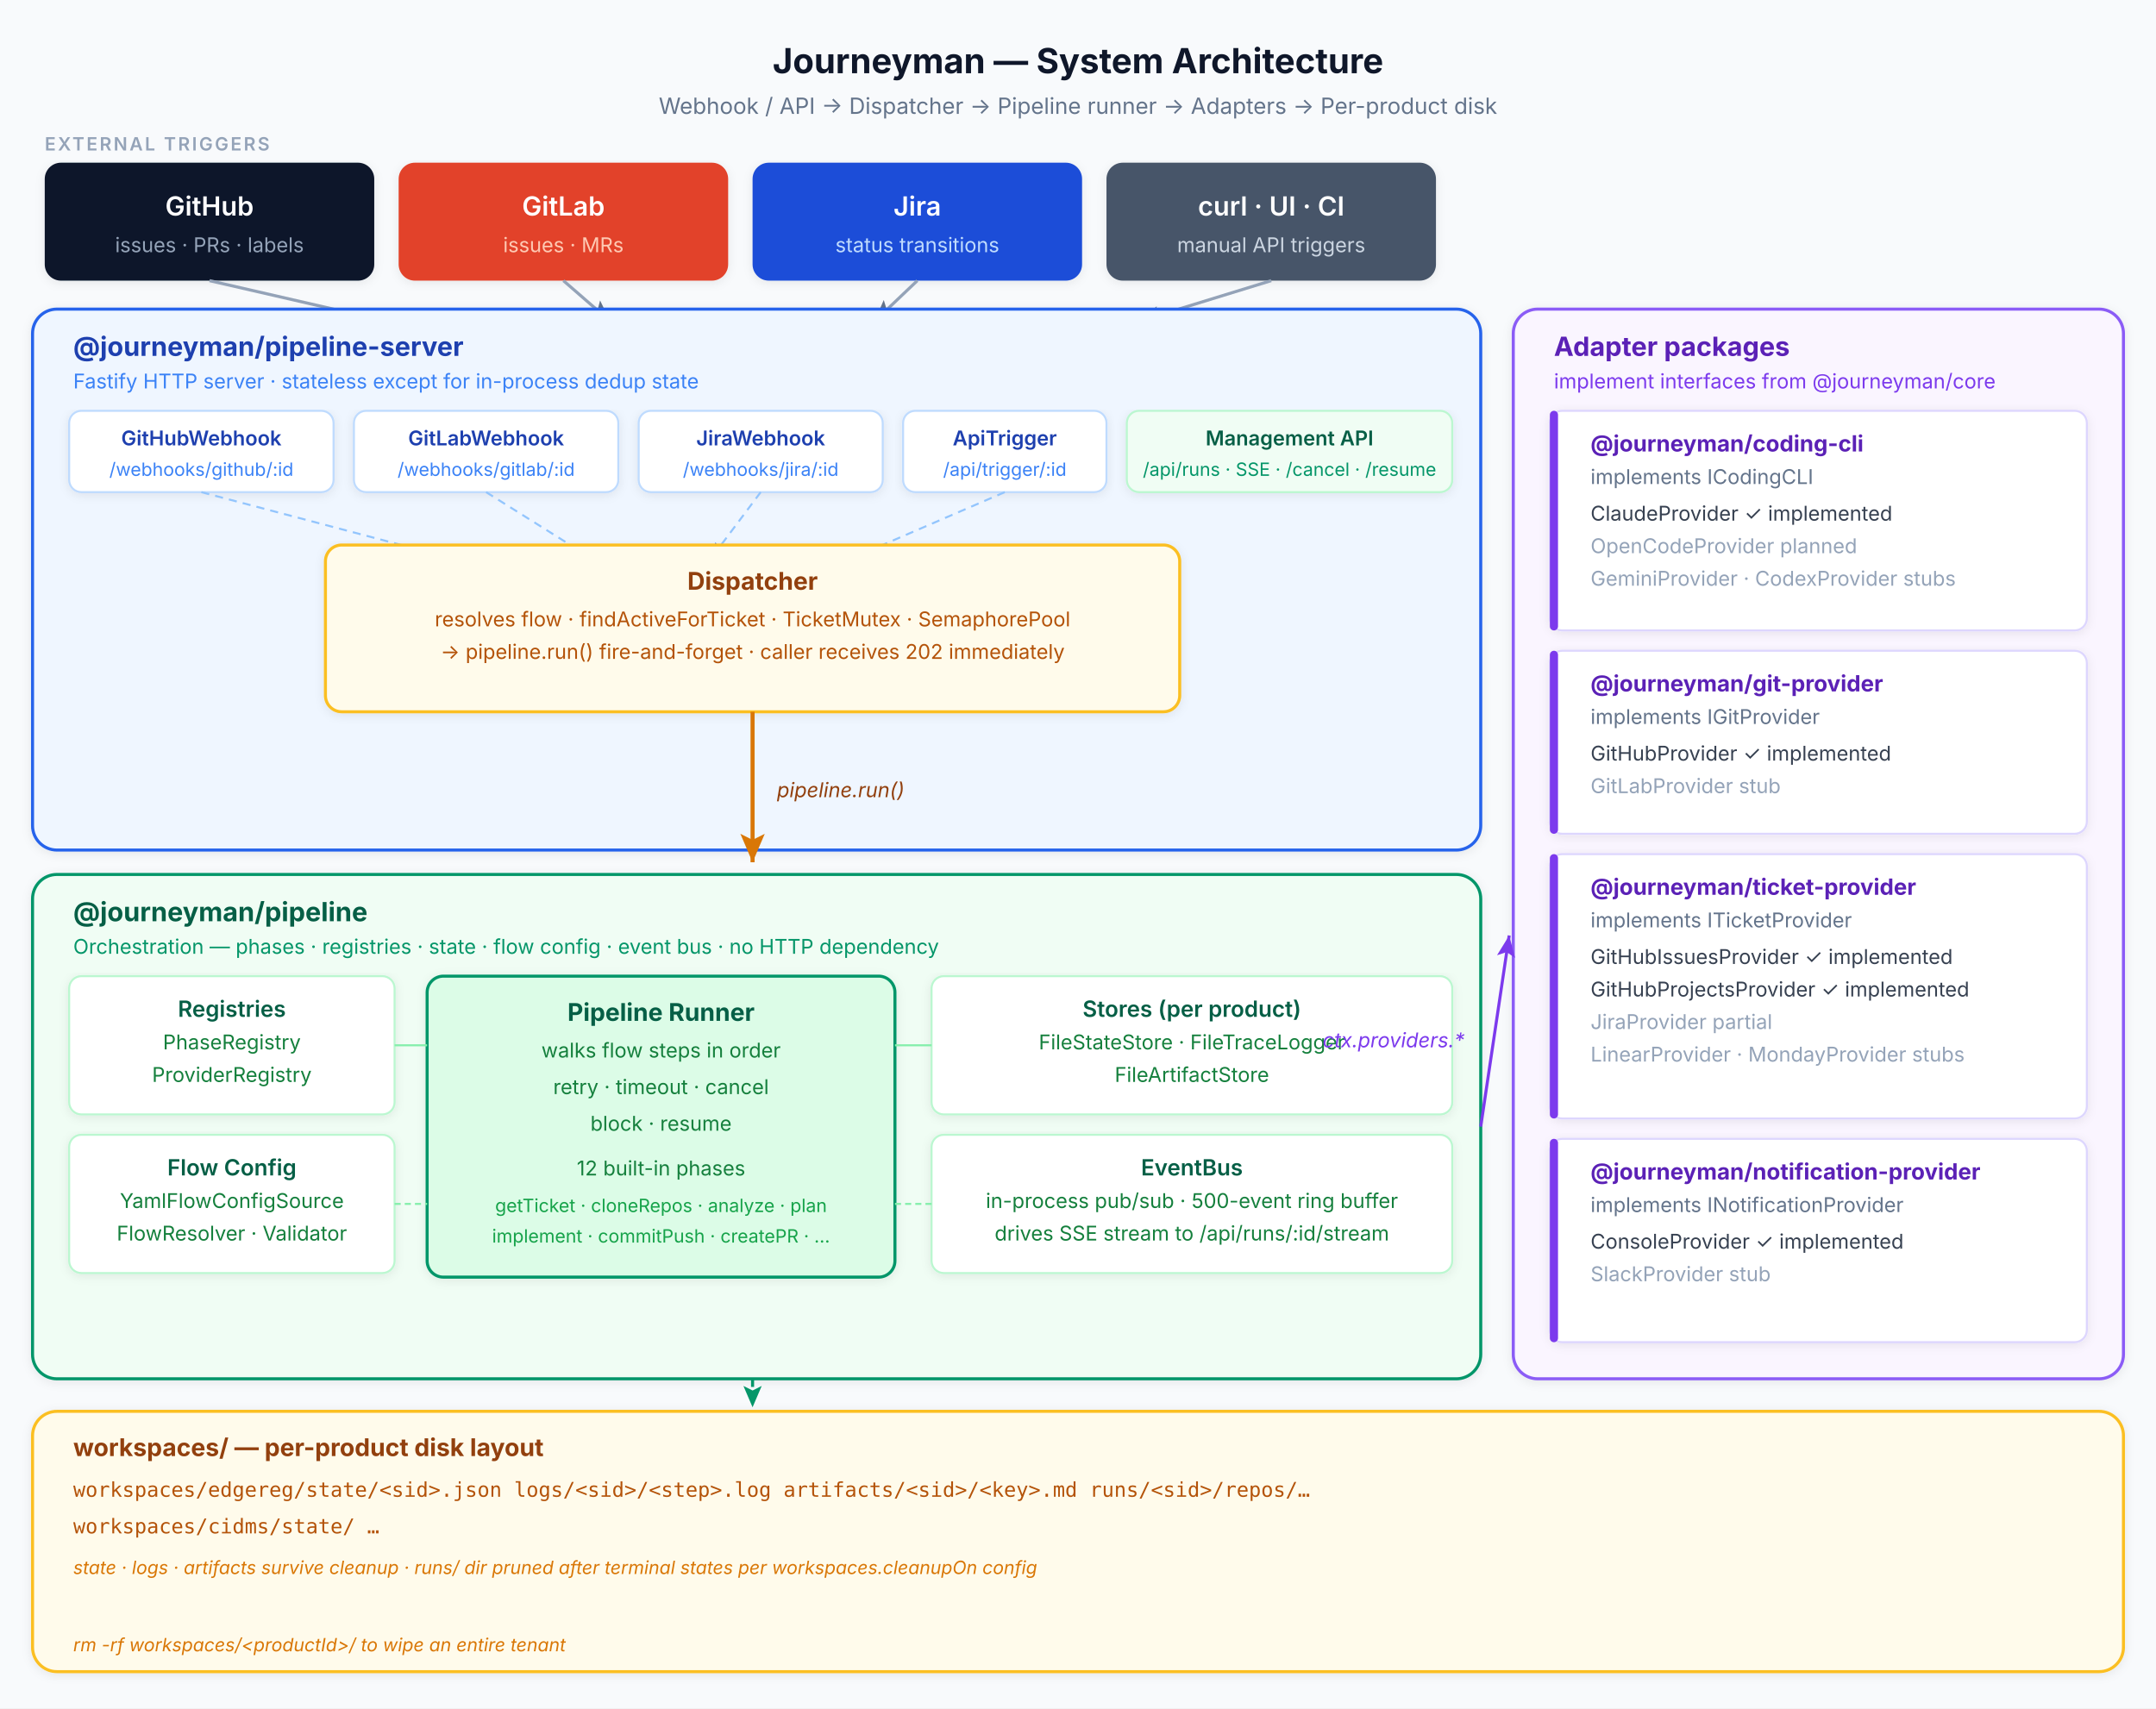
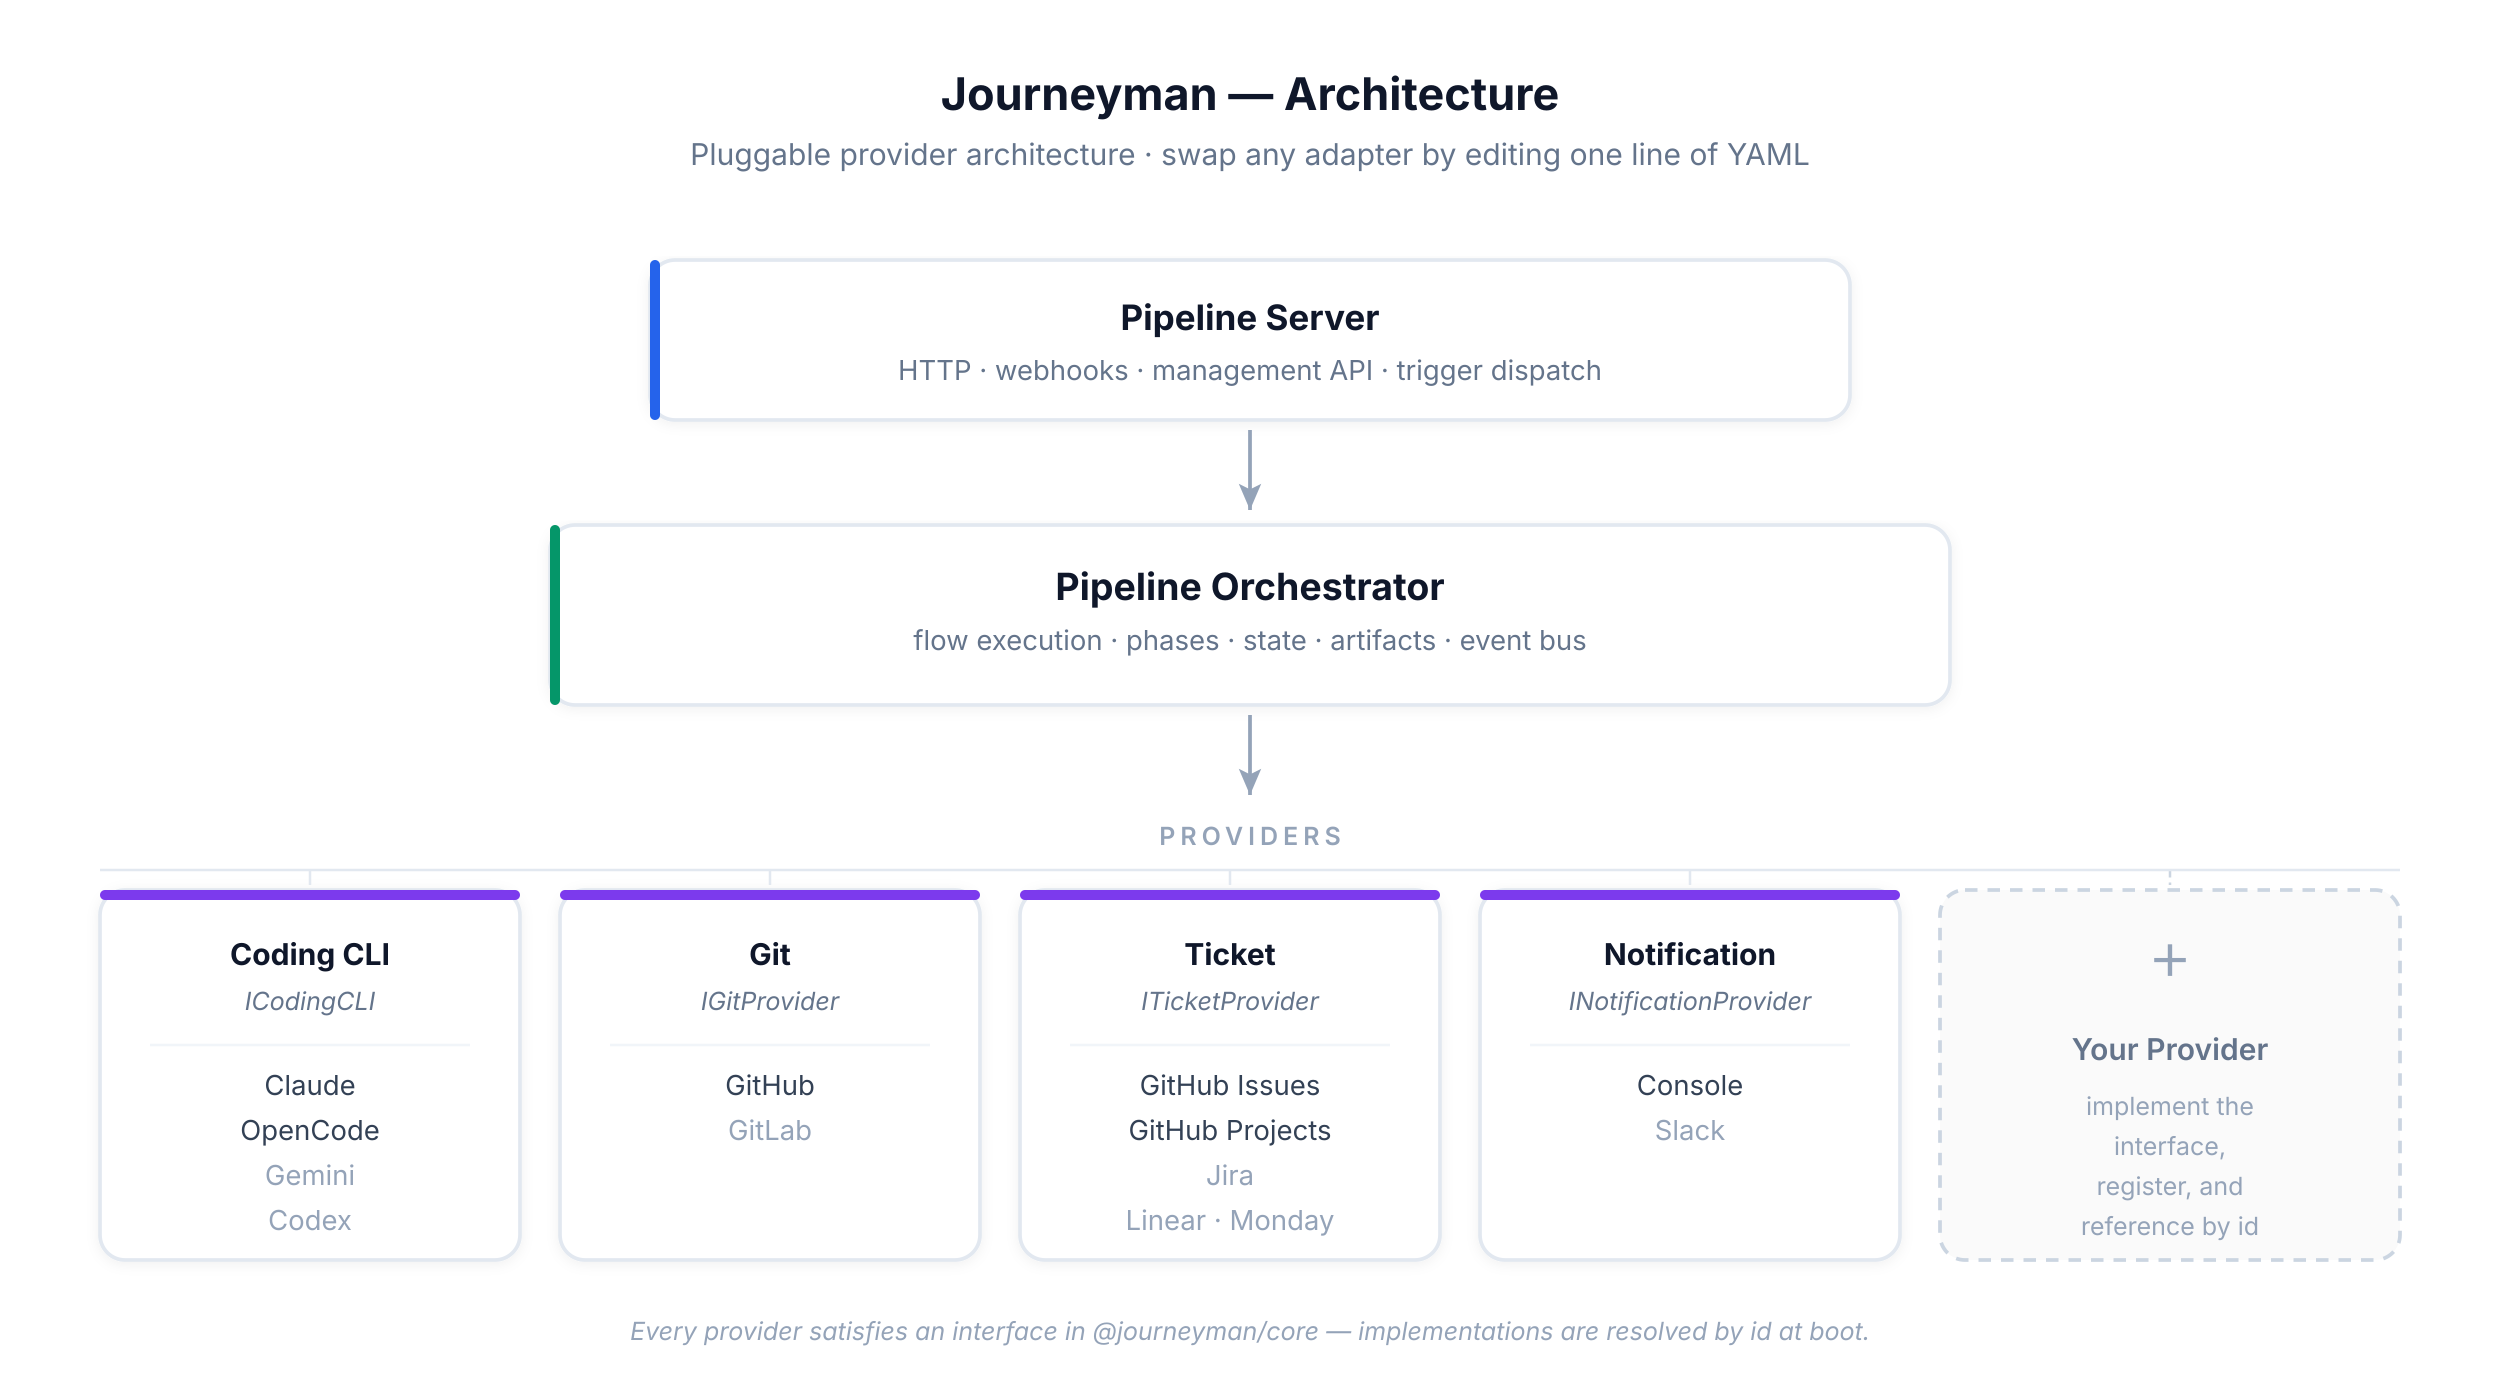
- <svg xmlns="http://www.w3.org/2000/svg" viewBox="0 0 1060 840" font-family="system-ui,-apple-system,BlinkMacSystemFont,'Segoe UI',sans-serif">
+ <svg xmlns="http://www.w3.org/2000/svg" viewBox="0 0 1000 560" font-family="system-ui,-apple-system,BlinkMacSystemFont,'Segoe UI',sans-serif">
  <defs>
    <filter id="sh" x="-4%" y="-4%" width="108%" height="130%">
-       <feDropShadow dx="0" dy="1" stdDeviation="2.5" flood-color="#0f172a" flood-opacity="0.08" />
+       <feDropShadow dx="0" dy="1" stdDeviation="2.5" flood-color="#0f172a" flood-opacity="0.06" />
    </filter>
    <marker id="a" markerWidth="8" markerHeight="8" refX="7" refY="4" orient="auto">
-       <path d="M0,1 L7,4 L0,7 L1.5,4Z" fill="#64748b" />
-     </marker>
-     <marker id="ab" markerWidth="8" markerHeight="8" refX="7" refY="4" orient="auto">
-       <path d="M0,1 L7,4 L0,7 L1.5,4Z" fill="#2563eb" />
-     </marker>
-     <marker id="ae" markerWidth="8" markerHeight="8" refX="7" refY="4" orient="auto">
-       <path d="M0,1 L7,4 L0,7 L1.5,4Z" fill="#059669" />
-     </marker>
-     <marker id="av" markerWidth="8" markerHeight="8" refX="7" refY="4" orient="auto">
-       <path d="M0,1 L7,4 L0,7 L1.5,4Z" fill="#7c3aed" />
-     </marker>
-     <marker id="aa" markerWidth="8" markerHeight="8" refX="7" refY="4" orient="auto">
-       <path d="M0,1 L7,4 L0,7 L1.5,4Z" fill="#d97706" />
+       <path d="M0,1 L7,4 L0,7 L1.5,4Z" fill="#94a3b8" />
    </marker>
  </defs>
-   <rect width="1060" height="840" fill="#f8fafc" />
-   <text x="530" y="36" text-anchor="middle" font-size="17" font-weight="700" fill="#0f172a">Journeyman — System Architecture</text>
-   <text x="530" y="56" text-anchor="middle" font-size="11" fill="#64748b">Webhook / API → Dispatcher → Pipeline runner → Adapters → Per-product disk</text>
-   <text x="22" y="74" font-size="9" font-weight="600" fill="#94a3b8" letter-spacing="1">EXTERNAL TRIGGERS</text>
-   <rect x="22" y="80" width="162" height="58" rx="8" fill="#0f172a" filter="url(#sh)" />
-   <text x="103" y="106" text-anchor="middle" fill="white" font-weight="600" font-size="13">GitHub</text>
-   <text x="103" y="124" text-anchor="middle" fill="#94a3b8" font-size="10">issues · PRs · labels</text>
-   <rect x="196" y="80" width="162" height="58" rx="8" fill="#e24329" filter="url(#sh)" />
-   <text x="277" y="106" text-anchor="middle" fill="white" font-weight="600" font-size="13">GitLab</text>
-   <text x="277" y="124" text-anchor="middle" fill="#fec9b3" font-size="10">issues · MRs</text>
-   <rect x="370" y="80" width="162" height="58" rx="8" fill="#1d4ed8" filter="url(#sh)" />
-   <text x="451" y="106" text-anchor="middle" fill="white" font-weight="600" font-size="13">Jira</text>
-   <text x="451" y="124" text-anchor="middle" fill="#bfdbfe" font-size="10">status transitions</text>
-   <rect x="544" y="80" width="162" height="58" rx="8" fill="#475569" filter="url(#sh)" />
-   <text x="625" y="106" text-anchor="middle" fill="white" font-weight="600" font-size="13">curl · UI · CI</text>
-   <text x="625" y="124" text-anchor="middle" fill="#cbd5e1" font-size="10">manual API triggers</text>
-   <line x1="103" y1="138" x2="190" y2="158" stroke="#94a3b8" stroke-width="1.5" marker-end="url(#a)" />
-   <line x1="277" y1="138" x2="300" y2="158" stroke="#94a3b8" stroke-width="1.5" marker-end="url(#a)" />
-   <line x1="451" y1="138" x2="430" y2="158" stroke="#94a3b8" stroke-width="1.5" marker-end="url(#a)" />
-   <line x1="625" y1="138" x2="560" y2="158" stroke="#94a3b8" stroke-width="1.5" marker-end="url(#a)" />
-   <rect x="16" y="152" width="712" height="266" rx="12" fill="#eff6ff" stroke="#2563eb" stroke-width="1.5" filter="url(#sh)" />
-   <text x="36" y="175" font-size="13" font-weight="700" fill="#1e40af">@journeyman/pipeline-server</text>
-   <text x="36" y="191" font-size="10" fill="#3b82f6">Fastify HTTP server · stateless except for in-process dedup state</text>
-   <rect x="34" y="202" width="130" height="40" rx="6" fill="white" stroke="#bfdbfe" filter="url(#sh)" />
-   <text x="99" y="219" text-anchor="middle" font-size="10" font-weight="600" fill="#1e40af">GitHubWebhook</text>
-   <text x="99" y="234" text-anchor="middle" font-size="9" fill="#3b82f6">/webhooks/github/:id</text>
-   <rect x="174" y="202" width="130" height="40" rx="6" fill="white" stroke="#bfdbfe" filter="url(#sh)" />
-   <text x="239" y="219" text-anchor="middle" font-size="10" font-weight="600" fill="#1e40af">GitLabWebhook</text>
-   <text x="239" y="234" text-anchor="middle" font-size="9" fill="#3b82f6">/webhooks/gitlab/:id</text>
-   <rect x="314" y="202" width="120" height="40" rx="6" fill="white" stroke="#bfdbfe" filter="url(#sh)" />
-   <text x="374" y="219" text-anchor="middle" font-size="10" font-weight="600" fill="#1e40af">JiraWebhook</text>
-   <text x="374" y="234" text-anchor="middle" font-size="9" fill="#3b82f6">/webhooks/jira/:id</text>
-   <rect x="444" y="202" width="100" height="40" rx="6" fill="white" stroke="#bfdbfe" filter="url(#sh)" />
-   <text x="494" y="219" text-anchor="middle" font-size="10" font-weight="600" fill="#1e40af">ApiTrigger</text>
-   <text x="494" y="234" text-anchor="middle" font-size="9" fill="#3b82f6">/api/trigger/:id</text>
-   <rect x="554" y="202" width="160" height="40" rx="6" fill="#f0fdf4" stroke="#bbf7d0" filter="url(#sh)" />
-   <text x="634" y="219" text-anchor="middle" font-size="10" font-weight="600" fill="#065f46">Management API</text>
-   <text x="634" y="234" text-anchor="middle" font-size="9" fill="#059669">/api/runs · SSE · /cancel · /resume</text>
-   <line x1="99" y1="242" x2="220" y2="274" stroke="#93c5fd" stroke-width="1" stroke-dasharray="4,3" marker-end="url(#ab)" />
-   <line x1="239" y1="242" x2="290" y2="274" stroke="#93c5fd" stroke-width="1" stroke-dasharray="4,3" marker-end="url(#ab)" />
-   <line x1="374" y1="242" x2="350" y2="274" stroke="#93c5fd" stroke-width="1" stroke-dasharray="4,3" marker-end="url(#ab)" />
-   <line x1="494" y1="242" x2="420" y2="274" stroke="#93c5fd" stroke-width="1" stroke-dasharray="4,3" marker-end="url(#ab)" />
-   <rect x="160" y="268" width="420" height="82" rx="8" fill="#fffbeb" stroke="#fbbf24" stroke-width="1.5" filter="url(#sh)" />
-   <text x="370" y="290" text-anchor="middle" font-size="12" font-weight="700" fill="#92400e">Dispatcher</text>
-   <text x="370" y="308" text-anchor="middle" font-size="10" fill="#b45309">resolves flow · findActiveForTicket · TicketMutex · SemaphorePool</text>
-   <text x="370" y="324" text-anchor="middle" font-size="10" fill="#b45309">→ pipeline.run()   fire-and-forget · caller receives 202 immediately</text>
-   <line x1="370" y1="350" x2="370" y2="424" stroke="#d97706" stroke-width="2" marker-end="url(#aa)" />
-   <text x="382" y="392" font-size="10" fill="#92400e" font-style="italic">pipeline.run()</text>
-   <rect x="16" y="430" width="712" height="248" rx="12" fill="#f0fdf4" stroke="#059669" stroke-width="1.5" filter="url(#sh)" />
-   <text x="36" y="453" font-size="13" font-weight="700" fill="#065f46">@journeyman/pipeline</text>
-   <text x="36" y="469" font-size="10" fill="#059669">Orchestration — phases · registries · state · flow config · event bus · no HTTP dependency</text>
-   <rect x="34" y="480" width="160" height="68" rx="6" fill="white" stroke="#bbf7d0" filter="url(#sh)" />
-   <text x="114" y="500" text-anchor="middle" font-size="11" font-weight="600" fill="#065f46">Registries</text>
-   <text x="114" y="516" text-anchor="middle" font-size="10" fill="#15803d">PhaseRegistry</text>
-   <text x="114" y="532" text-anchor="middle" font-size="10" fill="#15803d">ProviderRegistry</text>
-   <rect x="34" y="558" width="160" height="68" rx="6" fill="white" stroke="#bbf7d0" filter="url(#sh)" />
-   <text x="114" y="578" text-anchor="middle" font-size="11" font-weight="600" fill="#065f46">Flow Config</text>
-   <text x="114" y="594" text-anchor="middle" font-size="10" fill="#15803d">YamlFlowConfigSource</text>
-   <text x="114" y="610" text-anchor="middle" font-size="10" fill="#15803d">FlowResolver · Validator</text>
-   <rect x="210" y="480" width="230" height="148" rx="8" fill="#dcfce7" stroke="#059669" stroke-width="1.5" filter="url(#sh)" />
-   <text x="325" y="502" text-anchor="middle" font-size="12" font-weight="700" fill="#065f46">Pipeline Runner</text>
-   <text x="325" y="520" text-anchor="middle" font-size="10" fill="#15803d">walks flow steps in order</text>
-   <text x="325" y="538" text-anchor="middle" font-size="10" fill="#15803d">retry · timeout · cancel</text>
-   <text x="325" y="556" text-anchor="middle" font-size="10" fill="#15803d">block · resume</text>
-   <text x="325" y="578" text-anchor="middle" font-size="10" fill="#15803d">12 built-in phases</text>
-   <text x="325" y="596" text-anchor="middle" font-size="9" fill="#16a34a">getTicket · cloneRepos · analyze · plan</text>
-   <text x="325" y="611" text-anchor="middle" font-size="9" fill="#16a34a">implement · commitPush · createPR · …</text>
-   <rect x="458" y="480" width="256" height="68" rx="6" fill="white" stroke="#bbf7d0" filter="url(#sh)" />
-   <text x="586" y="500" text-anchor="middle" font-size="11" font-weight="600" fill="#065f46">Stores (per product)</text>
-   <text x="586" y="516" text-anchor="middle" font-size="10" fill="#15803d">FileStateStore · FileTraceLogger</text>
-   <text x="586" y="532" text-anchor="middle" font-size="10" fill="#15803d">FileArtifactStore</text>
-   <rect x="458" y="558" width="256" height="68" rx="6" fill="white" stroke="#bbf7d0" filter="url(#sh)" />
-   <text x="586" y="578" text-anchor="middle" font-size="11" font-weight="600" fill="#065f46">EventBus</text>
-   <text x="586" y="594" text-anchor="middle" font-size="10" fill="#15803d">in-process pub/sub · 500-event ring buffer</text>
-   <text x="586" y="610" text-anchor="middle" font-size="10" fill="#15803d">drives SSE stream to /api/runs/:id/stream</text>
-   <line x1="194" y1="514" x2="210" y2="514" stroke="#86efac" stroke-width="1" />
-   <line x1="194" y1="592" x2="210" y2="592" stroke="#86efac" stroke-width="1" stroke-dasharray="3,2" />
-   <line x1="440" y1="514" x2="458" y2="514" stroke="#86efac" stroke-width="1" />
-   <line x1="440" y1="592" x2="458" y2="592" stroke="#86efac" stroke-width="1" stroke-dasharray="3,2" />
-   <rect x="744" y="152" width="300" height="526" rx="12" fill="#faf5ff" stroke="#8b5cf6" stroke-width="1.5" filter="url(#sh)" />
-   <text x="764" y="175" font-size="13" font-weight="700" fill="#5b21b6">Adapter packages</text>
-   <text x="764" y="191" font-size="10" fill="#7c3aed">implement interfaces from @journeyman/core</text>
-   <rect x="762" y="202" width="264" height="108" rx="6" fill="white" stroke="#ddd6fe" filter="url(#sh)" />
-   <rect x="762" y="202" width="4" height="108" rx="2" fill="#7c3aed" />
-   <text x="782" y="222" font-size="11" font-weight="700" fill="#5b21b6">@journeyman/coding-cli</text>
-   <text x="782" y="238" font-size="10" fill="#64748b">implements ICodingCLI</text>
-   <text x="782" y="256" font-size="10" fill="#374151">ClaudeProvider  ✓  implemented</text>
-   <text x="782" y="272" font-size="10" fill="#94a3b8">OpenCodeProvider  planned</text>
-   <text x="782" y="288" font-size="10" fill="#94a3b8">GeminiProvider · CodexProvider  stubs</text>
-   <rect x="762" y="320" width="264" height="90" rx="6" fill="white" stroke="#ddd6fe" filter="url(#sh)" />
-   <rect x="762" y="320" width="4" height="90" rx="2" fill="#7c3aed" />
-   <text x="782" y="340" font-size="11" font-weight="700" fill="#5b21b6">@journeyman/git-provider</text>
-   <text x="782" y="356" font-size="10" fill="#64748b">implements IGitProvider</text>
-   <text x="782" y="374" font-size="10" fill="#374151">GitHubProvider  ✓  implemented</text>
-   <text x="782" y="390" font-size="10" fill="#94a3b8">GitLabProvider  stub</text>
-   <rect x="762" y="420" width="264" height="130" rx="6" fill="white" stroke="#ddd6fe" filter="url(#sh)" />
-   <rect x="762" y="420" width="4" height="130" rx="2" fill="#7c3aed" />
-   <text x="782" y="440" font-size="11" font-weight="700" fill="#5b21b6">@journeyman/ticket-provider</text>
-   <text x="782" y="456" font-size="10" fill="#64748b">implements ITicketProvider</text>
-   <text x="782" y="474" font-size="10" fill="#374151">GitHubIssuesProvider  ✓  implemented</text>
-   <text x="782" y="490" font-size="10" fill="#374151">GitHubProjectsProvider  ✓  implemented</text>
-   <text x="782" y="506" font-size="10" fill="#94a3b8">JiraProvider  partial</text>
-   <text x="782" y="522" font-size="10" fill="#94a3b8">LinearProvider · MondayProvider  stubs</text>
-   <rect x="762" y="560" width="264" height="100" rx="6" fill="white" stroke="#ddd6fe" filter="url(#sh)" />
-   <rect x="762" y="560" width="4" height="100" rx="2" fill="#7c3aed" />
-   <text x="782" y="580" font-size="11" font-weight="700" fill="#5b21b6">@journeyman/notification-provider</text>
-   <text x="782" y="596" font-size="10" fill="#64748b">implements INotificationProvider</text>
-   <text x="782" y="614" font-size="10" fill="#374151">ConsoleProvider  ✓  implemented</text>
-   <text x="782" y="630" font-size="10" fill="#94a3b8">SlackProvider  stub</text>
-   <line x1="728" y1="554" x2="742" y2="460" stroke="#7c3aed" stroke-width="1.5" marker-end="url(#av)" />
-   <text x="720" y="515" text-anchor="end" font-size="10" fill="#7c3aed" font-style="italic">ctx.providers.*</text>
-   <rect x="16" y="694" width="1028" height="128" rx="12" fill="#fffbeb" stroke="#fbbf24" stroke-width="1.5" filter="url(#sh)" />
-   <text x="36" y="716" font-size="12" font-weight="700" fill="#92400e">workspaces/ — per-product disk layout</text>
-   <text x="36" y="736" font-size="10" font-family="'JetBrains Mono',monospace,ui-monospace" fill="#b45309">workspaces/edgereg/state/&lt;sid&gt;.json    logs/&lt;sid&gt;/&lt;step&gt;.log    artifacts/&lt;sid&gt;/&lt;key&gt;.md    runs/&lt;sid&gt;/repos/…</text>
-   <text x="36" y="754" font-size="10" font-family="'JetBrains Mono',monospace,ui-monospace" fill="#b45309">workspaces/cidms/state/ …</text>
-   <text x="36" y="774" font-size="9" fill="#d97706" font-style="italic">state · logs · artifacts survive cleanup · runs/ dir pruned after terminal states per workspaces.cleanupOn config</text>
-   <text x="36" y="812" font-size="9" fill="#d97706" font-style="italic">rm -rf workspaces/&lt;productId&gt;/ to wipe an entire tenant</text>
-   <line x1="370" y1="678" x2="370" y2="692" stroke="#059669" stroke-width="1.5" stroke-dasharray="4,3" marker-end="url(#ae)" />
+   <rect width="1000" height="560" fill="#ffffff" />
+   <text x="500" y="44" text-anchor="middle" font-size="18" font-weight="700" fill="#0f172a">Journeyman — Architecture</text>
+   <text x="500" y="66" text-anchor="middle" font-size="12" fill="#64748b">Pluggable provider architecture · swap any adapter by editing one line of YAML</text>
+   <rect x="260" y="104" width="480" height="64" rx="10" fill="#ffffff" stroke="#e2e8f0" stroke-width="1.5" filter="url(#sh)" />
+   <rect x="260" y="104" width="4" height="64" rx="2" fill="#2563eb" />
+   <text x="500" y="132" text-anchor="middle" font-size="14" font-weight="700" fill="#0f172a">Pipeline Server</text>
+   <text x="500" y="152" text-anchor="middle" font-size="11" fill="#64748b">HTTP · webhooks · management API · trigger dispatch</text>
+   <line x1="500" y1="172" x2="500" y2="204" stroke="#94a3b8" stroke-width="1.5" marker-end="url(#a)" />
+   <rect x="220" y="210" width="560" height="72" rx="10" fill="#ffffff" stroke="#e2e8f0" stroke-width="1.5" filter="url(#sh)" />
+   <rect x="220" y="210" width="4" height="72" rx="2" fill="#059669" />
+   <text x="500" y="240" text-anchor="middle" font-size="15" font-weight="700" fill="#0f172a">Pipeline Orchestrator</text>
+   <text x="500" y="260" text-anchor="middle" font-size="11" fill="#64748b">flow execution · phases · state · artifacts · event bus</text>
+   <line x1="500" y1="286" x2="500" y2="318" stroke="#94a3b8" stroke-width="1.5" marker-end="url(#a)" />
+   <text x="500" y="338" text-anchor="middle" font-size="10" font-weight="600" fill="#94a3b8" letter-spacing="2">PROVIDERS</text>
+   <rect x="40" y="356" width="168" height="148" rx="10" fill="#ffffff" stroke="#e2e8f0" stroke-width="1.5" filter="url(#sh)" />
+   <rect x="40" y="356" width="168" height="4" rx="2" fill="#7c3aed" />
+   <text x="124" y="386" text-anchor="middle" font-size="12" font-weight="700" fill="#0f172a">Coding CLI</text>
+   <text x="124" y="404" text-anchor="middle" font-size="10" fill="#64748b" font-style="italic">ICodingCLI</text>
+   <line x1="60" y1="418" x2="188" y2="418" stroke="#f1f5f9" />
+   <text x="124" y="438" text-anchor="middle" font-size="11" fill="#334155">Claude</text>
+   <text x="124" y="456" text-anchor="middle" font-size="11" fill="#334155">OpenCode</text>
+   <text x="124" y="474" text-anchor="middle" font-size="11" fill="#94a3b8">Gemini</text>
+   <text x="124" y="492" text-anchor="middle" font-size="11" fill="#94a3b8">Codex</text>
+   <rect x="224" y="356" width="168" height="148" rx="10" fill="#ffffff" stroke="#e2e8f0" stroke-width="1.5" filter="url(#sh)" />
+   <rect x="224" y="356" width="168" height="4" rx="2" fill="#7c3aed" />
+   <text x="308" y="386" text-anchor="middle" font-size="12" font-weight="700" fill="#0f172a">Git</text>
+   <text x="308" y="404" text-anchor="middle" font-size="10" fill="#64748b" font-style="italic">IGitProvider</text>
+   <line x1="244" y1="418" x2="372" y2="418" stroke="#f1f5f9" />
+   <text x="308" y="438" text-anchor="middle" font-size="11" fill="#334155">GitHub</text>
+   <text x="308" y="456" text-anchor="middle" font-size="11" fill="#94a3b8">GitLab</text>
+   <rect x="408" y="356" width="168" height="148" rx="10" fill="#ffffff" stroke="#e2e8f0" stroke-width="1.5" filter="url(#sh)" />
+   <rect x="408" y="356" width="168" height="4" rx="2" fill="#7c3aed" />
+   <text x="492" y="386" text-anchor="middle" font-size="12" font-weight="700" fill="#0f172a">Ticket</text>
+   <text x="492" y="404" text-anchor="middle" font-size="10" fill="#64748b" font-style="italic">ITicketProvider</text>
+   <line x1="428" y1="418" x2="556" y2="418" stroke="#f1f5f9" />
+   <text x="492" y="438" text-anchor="middle" font-size="11" fill="#334155">GitHub Issues</text>
+   <text x="492" y="456" text-anchor="middle" font-size="11" fill="#334155">GitHub Projects</text>
+   <text x="492" y="474" text-anchor="middle" font-size="11" fill="#94a3b8">Jira</text>
+   <text x="492" y="492" text-anchor="middle" font-size="11" fill="#94a3b8">Linear · Monday</text>
+   <rect x="592" y="356" width="168" height="148" rx="10" fill="#ffffff" stroke="#e2e8f0" stroke-width="1.5" filter="url(#sh)" />
+   <rect x="592" y="356" width="168" height="4" rx="2" fill="#7c3aed" />
+   <text x="676" y="386" text-anchor="middle" font-size="12" font-weight="700" fill="#0f172a">Notification</text>
+   <text x="676" y="404" text-anchor="middle" font-size="10" fill="#64748b" font-style="italic">INotificationProvider</text>
+   <line x1="612" y1="418" x2="740" y2="418" stroke="#f1f5f9" />
+   <text x="676" y="438" text-anchor="middle" font-size="11" fill="#334155">Console</text>
+   <text x="676" y="456" text-anchor="middle" font-size="11" fill="#94a3b8">Slack</text>
+   <rect x="776" y="356" width="184" height="148" rx="10" fill="#fafafa" stroke="#cbd5e1" stroke-width="1.5" stroke-dasharray="5,4" />
+   <text x="868" y="392" text-anchor="middle" font-size="28" font-weight="300" fill="#94a3b8">+</text>
+   <text x="868" y="424" text-anchor="middle" font-size="12" font-weight="600" fill="#64748b">Your Provider</text>
+   <text x="868" y="446" text-anchor="middle" font-size="10" fill="#94a3b8">implement the</text>
+   <text x="868" y="462" text-anchor="middle" font-size="10" fill="#94a3b8">interface,</text>
+   <text x="868" y="478" text-anchor="middle" font-size="10" fill="#94a3b8">register, and</text>
+   <text x="868" y="494" text-anchor="middle" font-size="10" fill="#94a3b8">reference by id</text>
+   <line x1="124" y1="348" x2="124" y2="354" stroke="#e2e8f0" stroke-width="1" />
+   <line x1="308" y1="348" x2="308" y2="354" stroke="#e2e8f0" stroke-width="1" />
+   <line x1="492" y1="348" x2="492" y2="354" stroke="#e2e8f0" stroke-width="1" />
+   <line x1="676" y1="348" x2="676" y2="354" stroke="#e2e8f0" stroke-width="1" />
+   <line x1="868" y1="348" x2="868" y2="354" stroke="#cbd5e1" stroke-width="1" stroke-dasharray="3,2" />
+   <line x1="40" y1="348" x2="960" y2="348" stroke="#e2e8f0" stroke-width="1" />
+   <text x="500" y="536" text-anchor="middle" font-size="10" fill="#94a3b8" font-style="italic">Every provider satisfies an interface in @journeyman/core — implementations are resolved by id at boot.</text>
</svg>
